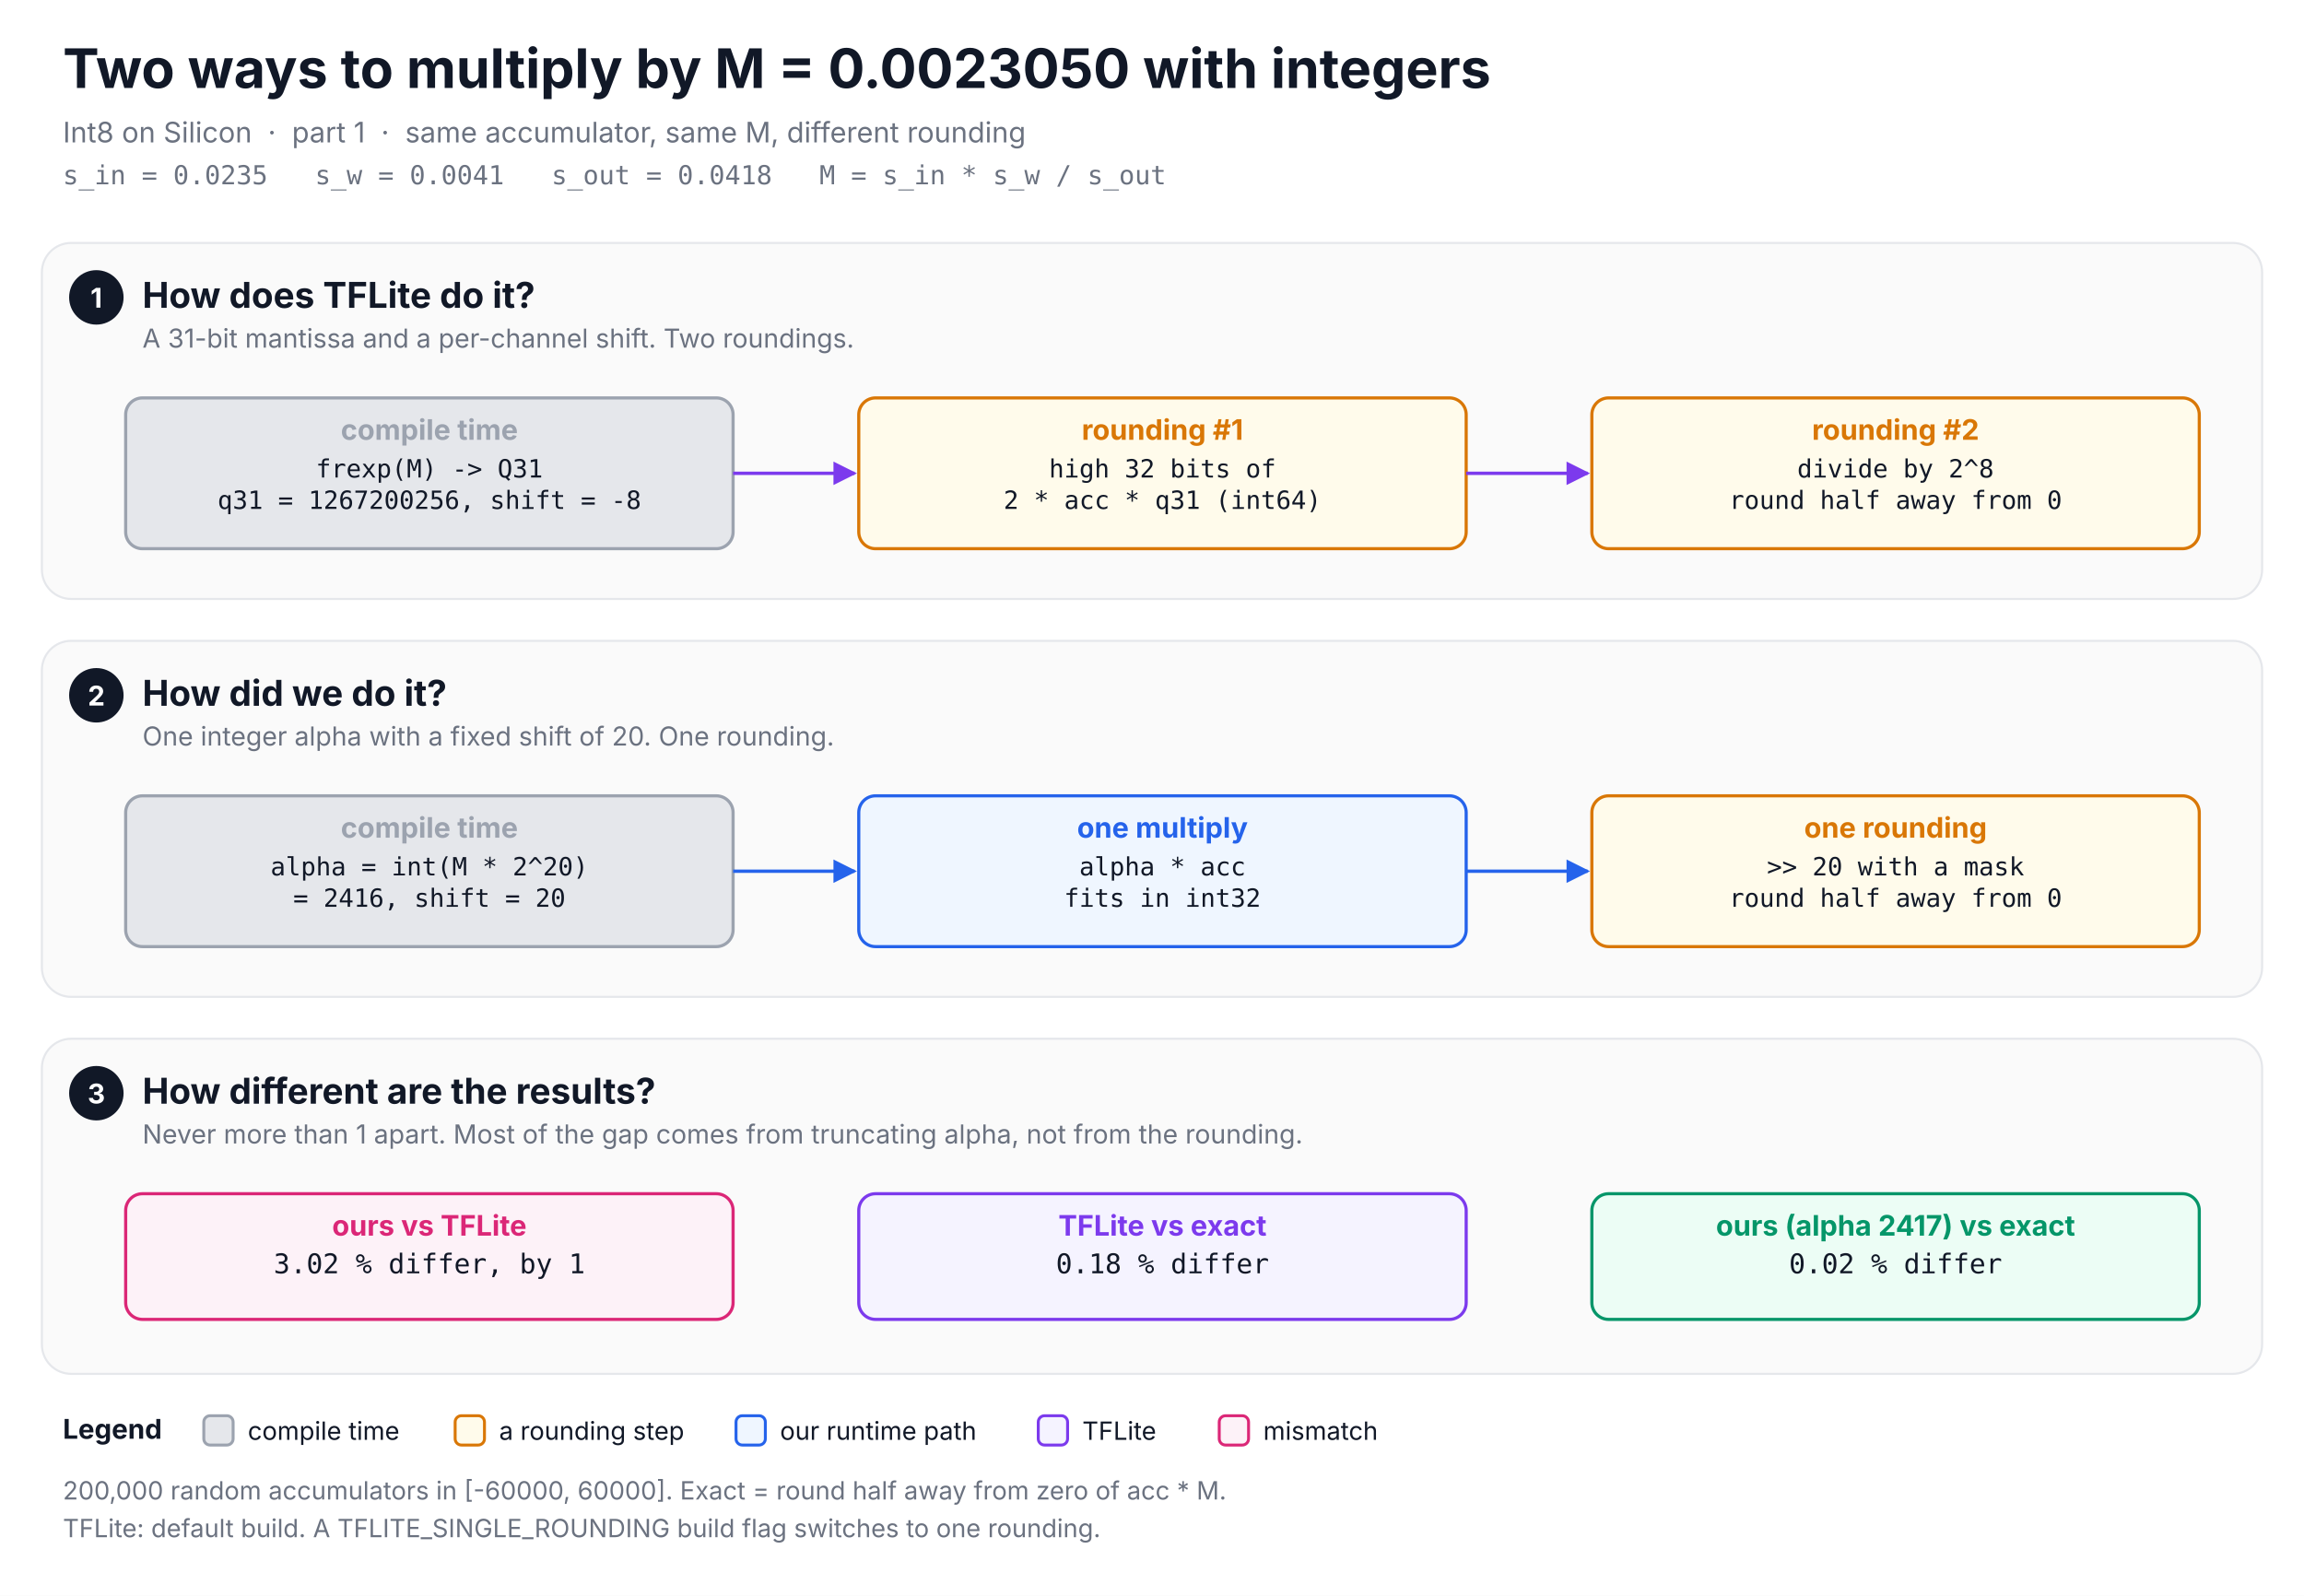
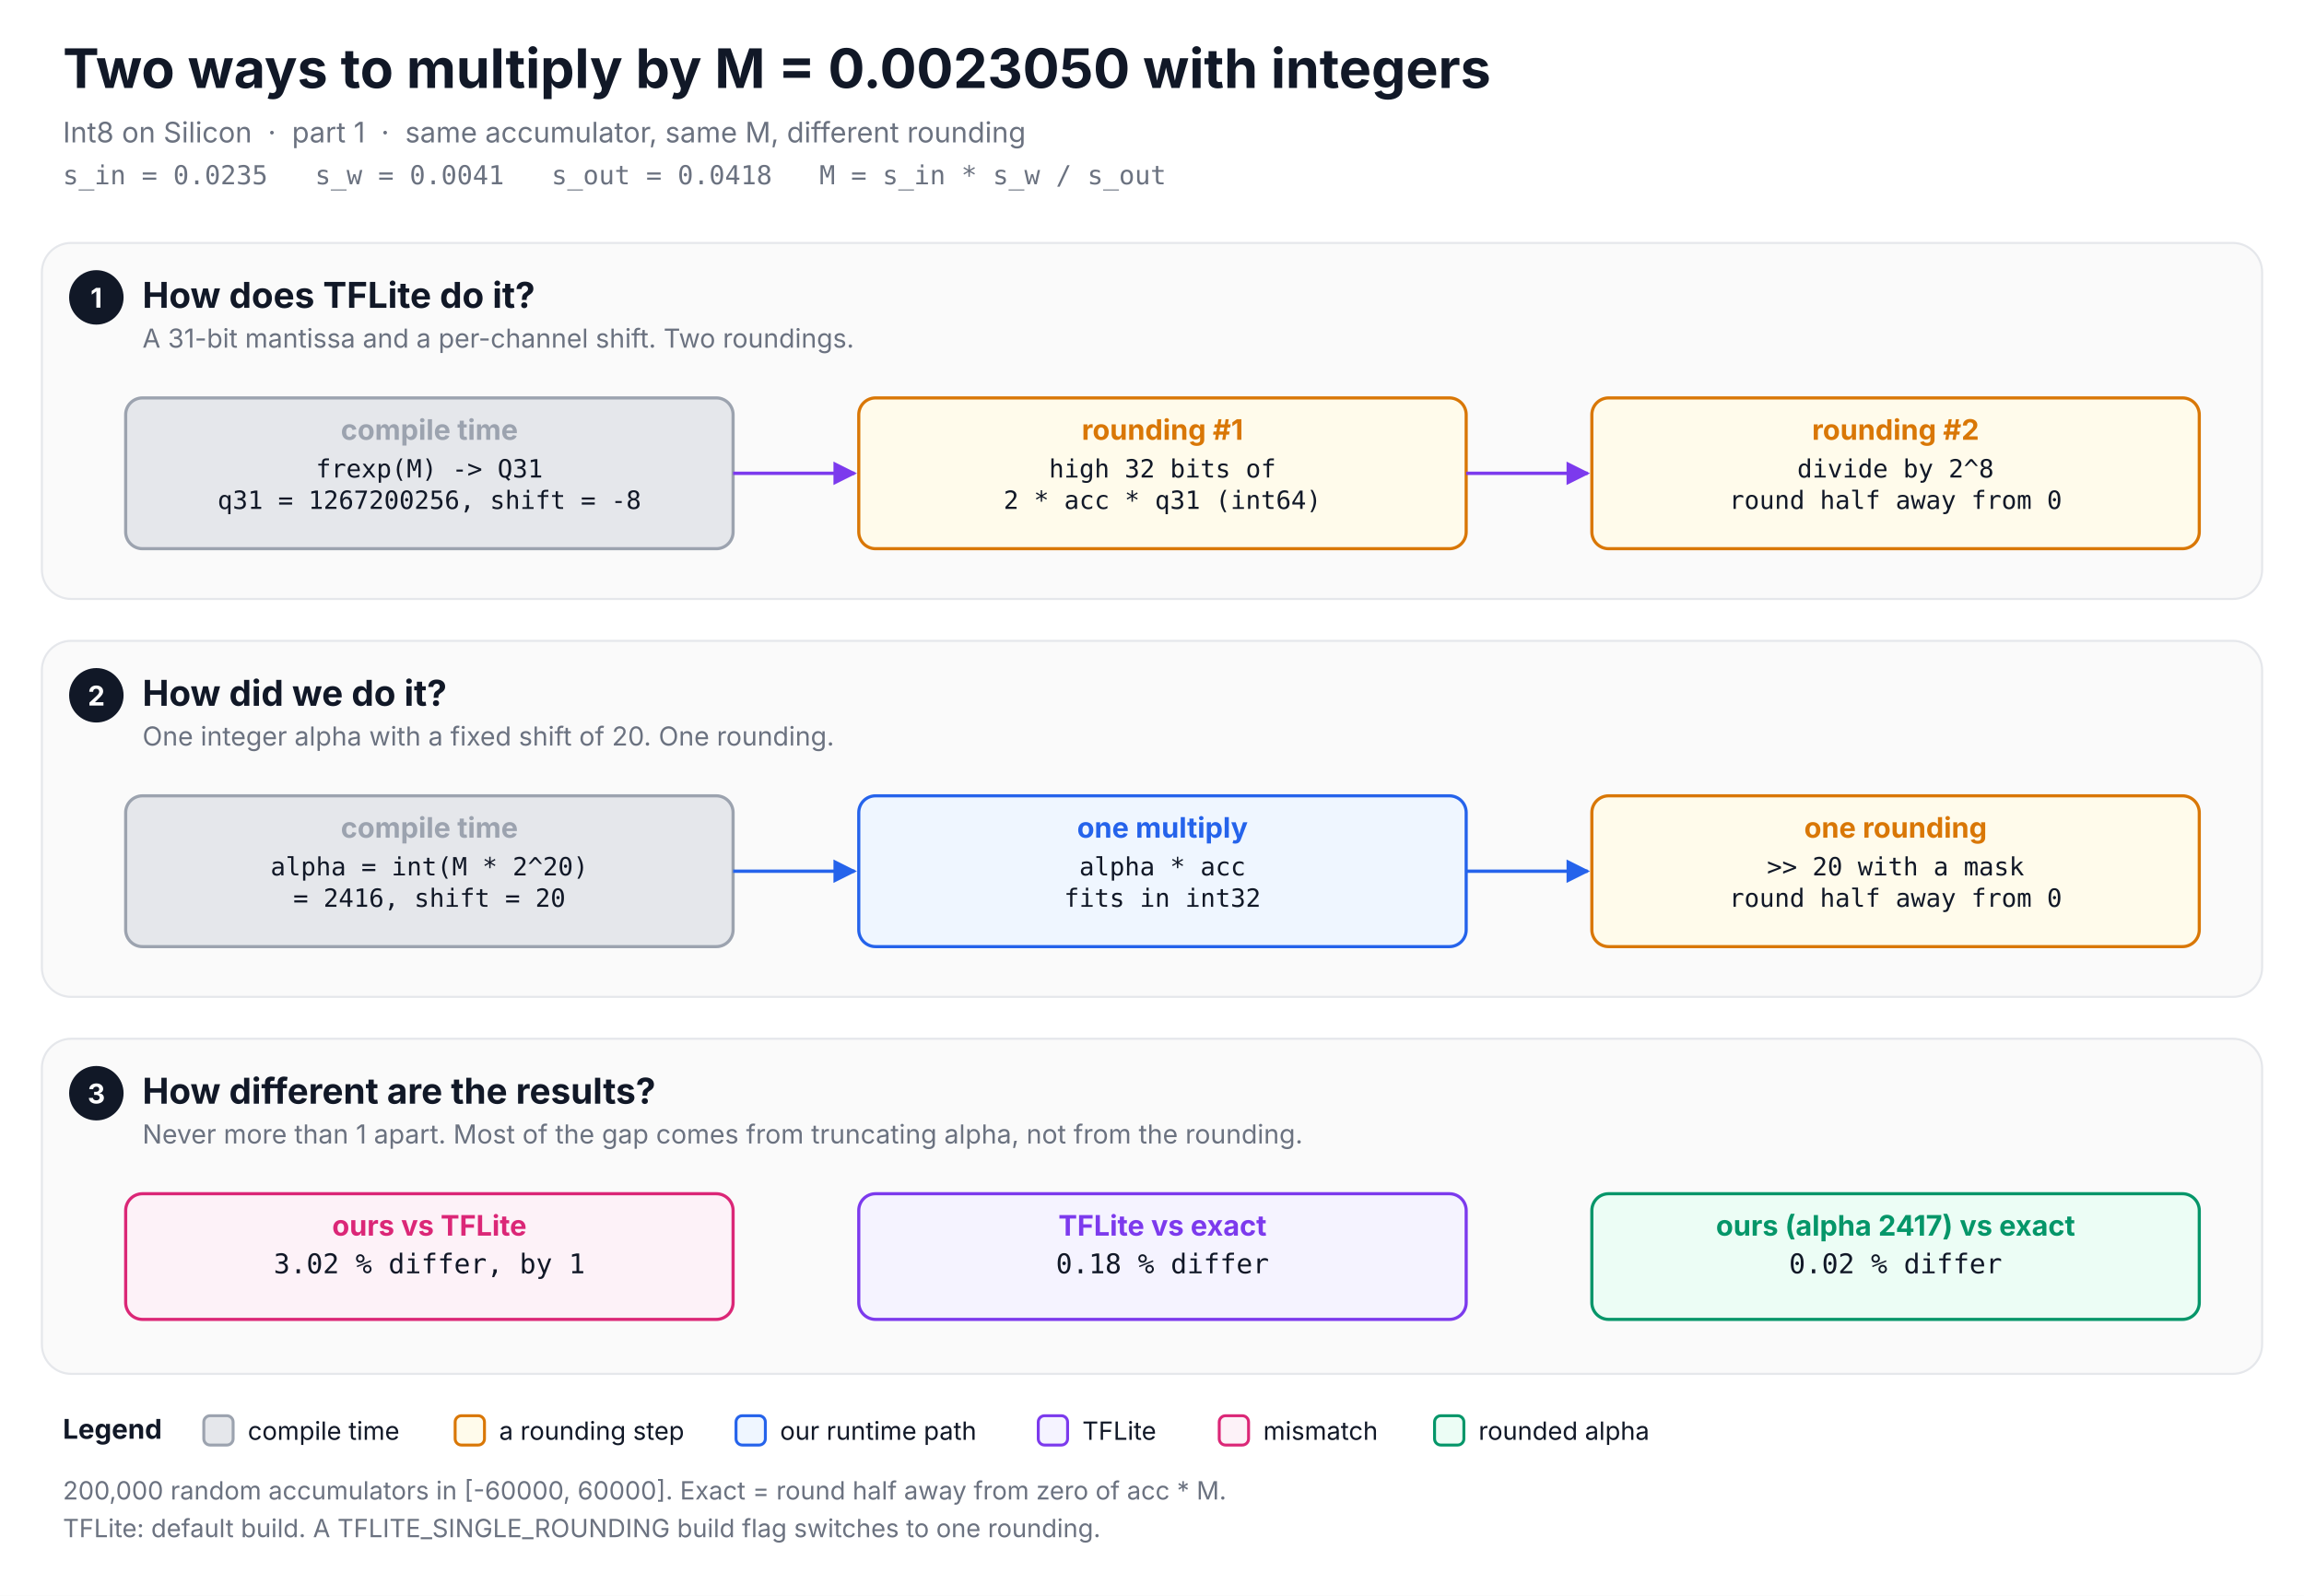
<svg xmlns="http://www.w3.org/2000/svg" width="1100" height="762" viewBox="0 0 1100 762">
  <defs>
    <marker id="m0" viewBox="0 0 10 10" refX="9" refY="5" markerWidth="7" markerHeight="7" orient="auto-start-reverse">
      <path d="M0,0 L10,5 L0,10 z" fill="#7c3aed" />
    </marker>
    <marker id="m1" viewBox="0 0 10 10" refX="9" refY="5" markerWidth="7" markerHeight="7" orient="auto-start-reverse">
      <path d="M0,0 L10,5 L0,10 z" fill="#2563eb" />
    </marker>
  </defs>
  <rect width="1100" height="762" fill="#ffffff" />
  <text x="30.0" y="42.0" font-family="Inter,Segoe UI,Helvetica,Arial,sans-serif" font-size="26" fill="#111827" font-weight="bold" text-anchor="start" xml:space="preserve" style="white-space:pre">Two ways to multiply by M = 0.0023050 with integers</text>
  <text x="30.0" y="68.0" font-family="Inter,Segoe UI,Helvetica,Arial,sans-serif" font-size="13.5" fill="#6b7280" font-weight="normal" text-anchor="start" xml:space="preserve" style="white-space:pre">Int8 on Silicon  ·  part 1  ·  same accumulator, same M, different rounding</text>
  <text x="30.0" y="88.0" font-family="ui-monospace,SFMono-Regular,Menlo,Consolas,monospace" font-size="12.5" fill="#6b7280" font-weight="normal" text-anchor="start" xml:space="preserve" style="white-space:pre">s_in = 0.0235   s_w = 0.0041   s_out = 0.0418   M = s_in * s_w / s_out</text>
  <rect x="20.0" y="116.0" width="1060.0" height="170.0" rx="14" fill="#fafafa" fill-opacity="1.0" stroke="#e5e7eb" stroke-width="1" />
  <circle cx="46.0" cy="142.0" r="13" fill="#111827" />
  <text x="46.0" y="146.9" font-family="Inter,Segoe UI,Helvetica,Arial,sans-serif" font-size="13" fill="#fff" font-weight="bold" text-anchor="middle" xml:space="preserve" style="white-space:pre">1</text>
  <text x="68.0" y="147.0" font-family="Inter,Segoe UI,Helvetica,Arial,sans-serif" font-size="17" fill="#111827" font-weight="bold" text-anchor="start" xml:space="preserve" style="white-space:pre">How does TFLite do it?</text>
  <text x="68.0" y="166.0" font-family="Inter,Segoe UI,Helvetica,Arial,sans-serif" font-size="12.5" fill="#6b7280" font-weight="normal" text-anchor="start" xml:space="preserve" style="white-space:pre">A 31-bit mantissa and a per-channel shift. Two roundings.</text>
  <rect x="60.0" y="190.0" width="290.0" height="72.0" rx="8" fill="#e5e7eb" fill-opacity="1.0" stroke="#9ca3af" stroke-width="1.5" />
  <text x="205.0" y="210.0" font-family="Inter,Segoe UI,Helvetica,Arial,sans-serif" font-size="13.5" fill="#9ca3af" font-weight="bold" text-anchor="middle" xml:space="preserve" style="white-space:pre">compile time</text>
  <text x="205.0" y="228.0" font-family="ui-monospace,SFMono-Regular,Menlo,Consolas,monospace" font-size="12" fill="#111827" font-weight="normal" text-anchor="middle" xml:space="preserve" style="white-space:pre">frexp(M) -&gt; Q31</text>
  <text x="205.0" y="243.0" font-family="ui-monospace,SFMono-Regular,Menlo,Consolas,monospace" font-size="12" fill="#111827" font-weight="normal" text-anchor="middle" xml:space="preserve" style="white-space:pre">q31 = 1267200256, shift = -8</text>
  <line x1="350.0" y1="226.0" x2="408.0" y2="226.0" stroke="#7c3aed" stroke-width="1.6" marker-end="url(#m0)" />
  <rect x="410.0" y="190.0" width="290.0" height="72.0" rx="8" fill="#fffbeb" fill-opacity="1.0" stroke="#d97706" stroke-width="1.5" />
  <text x="555.0" y="210.0" font-family="Inter,Segoe UI,Helvetica,Arial,sans-serif" font-size="13.5" fill="#d97706" font-weight="bold" text-anchor="middle" xml:space="preserve" style="white-space:pre">rounding #1</text>
  <text x="555.0" y="228.0" font-family="ui-monospace,SFMono-Regular,Menlo,Consolas,monospace" font-size="12" fill="#111827" font-weight="normal" text-anchor="middle" xml:space="preserve" style="white-space:pre">high 32 bits of</text>
  <text x="555.0" y="243.0" font-family="ui-monospace,SFMono-Regular,Menlo,Consolas,monospace" font-size="12" fill="#111827" font-weight="normal" text-anchor="middle" xml:space="preserve" style="white-space:pre">2 * acc * q31 (int64)</text>
  <line x1="700.0" y1="226.0" x2="758.0" y2="226.0" stroke="#7c3aed" stroke-width="1.6" marker-end="url(#m0)" />
  <rect x="760.0" y="190.0" width="290.0" height="72.0" rx="8" fill="#fffbeb" fill-opacity="1.0" stroke="#d97706" stroke-width="1.5" />
  <text x="905.0" y="210.0" font-family="Inter,Segoe UI,Helvetica,Arial,sans-serif" font-size="13.5" fill="#d97706" font-weight="bold" text-anchor="middle" xml:space="preserve" style="white-space:pre">rounding #2</text>
  <text x="905.0" y="228.0" font-family="ui-monospace,SFMono-Regular,Menlo,Consolas,monospace" font-size="12" fill="#111827" font-weight="normal" text-anchor="middle" xml:space="preserve" style="white-space:pre">divide by 2^8</text>
  <text x="905.0" y="243.0" font-family="ui-monospace,SFMono-Regular,Menlo,Consolas,monospace" font-size="12" fill="#111827" font-weight="normal" text-anchor="middle" xml:space="preserve" style="white-space:pre">round half away from 0</text>
  <rect x="20.0" y="306.0" width="1060.0" height="170.0" rx="14" fill="#fafafa" fill-opacity="1.0" stroke="#e5e7eb" stroke-width="1" />
  <circle cx="46.0" cy="332.0" r="13" fill="#111827" />
  <text x="46.0" y="336.9" font-family="Inter,Segoe UI,Helvetica,Arial,sans-serif" font-size="13" fill="#fff" font-weight="bold" text-anchor="middle" xml:space="preserve" style="white-space:pre">2</text>
  <text x="68.0" y="337.0" font-family="Inter,Segoe UI,Helvetica,Arial,sans-serif" font-size="17" fill="#111827" font-weight="bold" text-anchor="start" xml:space="preserve" style="white-space:pre">How did we do it?</text>
  <text x="68.0" y="356.0" font-family="Inter,Segoe UI,Helvetica,Arial,sans-serif" font-size="12.5" fill="#6b7280" font-weight="normal" text-anchor="start" xml:space="preserve" style="white-space:pre">One integer alpha with a fixed shift of 20. One rounding.</text>
  <rect x="60.0" y="380.0" width="290.0" height="72.0" rx="8" fill="#e5e7eb" fill-opacity="1.0" stroke="#9ca3af" stroke-width="1.5" />
  <text x="205.0" y="400.0" font-family="Inter,Segoe UI,Helvetica,Arial,sans-serif" font-size="13.5" fill="#9ca3af" font-weight="bold" text-anchor="middle" xml:space="preserve" style="white-space:pre">compile time</text>
  <text x="205.0" y="418.0" font-family="ui-monospace,SFMono-Regular,Menlo,Consolas,monospace" font-size="12" fill="#111827" font-weight="normal" text-anchor="middle" xml:space="preserve" style="white-space:pre">alpha = int(M * 2^20)</text>
  <text x="205.0" y="433.0" font-family="ui-monospace,SFMono-Regular,Menlo,Consolas,monospace" font-size="12" fill="#111827" font-weight="normal" text-anchor="middle" xml:space="preserve" style="white-space:pre">= 2416, shift = 20</text>
  <line x1="350.0" y1="416.0" x2="408.0" y2="416.0" stroke="#2563eb" stroke-width="1.6" marker-end="url(#m1)" />
  <rect x="410.0" y="380.0" width="290.0" height="72.0" rx="8" fill="#eff6ff" fill-opacity="1.0" stroke="#2563eb" stroke-width="1.5" />
  <text x="555.0" y="400.0" font-family="Inter,Segoe UI,Helvetica,Arial,sans-serif" font-size="13.5" fill="#2563eb" font-weight="bold" text-anchor="middle" xml:space="preserve" style="white-space:pre">one multiply</text>
  <text x="555.0" y="418.0" font-family="ui-monospace,SFMono-Regular,Menlo,Consolas,monospace" font-size="12" fill="#111827" font-weight="normal" text-anchor="middle" xml:space="preserve" style="white-space:pre">alpha * acc</text>
  <text x="555.0" y="433.0" font-family="ui-monospace,SFMono-Regular,Menlo,Consolas,monospace" font-size="12" fill="#111827" font-weight="normal" text-anchor="middle" xml:space="preserve" style="white-space:pre">fits in int32</text>
  <line x1="700.0" y1="416.0" x2="758.0" y2="416.0" stroke="#2563eb" stroke-width="1.6" marker-end="url(#m1)" />
  <rect x="760.0" y="380.0" width="290.0" height="72.0" rx="8" fill="#fffbeb" fill-opacity="1.0" stroke="#d97706" stroke-width="1.5" />
  <text x="905.0" y="400.0" font-family="Inter,Segoe UI,Helvetica,Arial,sans-serif" font-size="13.5" fill="#d97706" font-weight="bold" text-anchor="middle" xml:space="preserve" style="white-space:pre">one rounding</text>
  <text x="905.0" y="418.0" font-family="ui-monospace,SFMono-Regular,Menlo,Consolas,monospace" font-size="12" fill="#111827" font-weight="normal" text-anchor="middle" xml:space="preserve" style="white-space:pre">&gt;&gt; 20 with a mask</text>
  <text x="905.0" y="433.0" font-family="ui-monospace,SFMono-Regular,Menlo,Consolas,monospace" font-size="12" fill="#111827" font-weight="normal" text-anchor="middle" xml:space="preserve" style="white-space:pre">round half away from 0</text>
  <rect x="20.0" y="496.0" width="1060.0" height="160.0" rx="14" fill="#fafafa" fill-opacity="1.0" stroke="#e5e7eb" stroke-width="1" />
  <circle cx="46.0" cy="522.0" r="13" fill="#111827" />
  <text x="46.0" y="526.9" font-family="Inter,Segoe UI,Helvetica,Arial,sans-serif" font-size="13" fill="#fff" font-weight="bold" text-anchor="middle" xml:space="preserve" style="white-space:pre">3</text>
  <text x="68.0" y="527.0" font-family="Inter,Segoe UI,Helvetica,Arial,sans-serif" font-size="17" fill="#111827" font-weight="bold" text-anchor="start" xml:space="preserve" style="white-space:pre">How different are the results?</text>
  <text x="68.0" y="546.0" font-family="Inter,Segoe UI,Helvetica,Arial,sans-serif" font-size="12.5" fill="#6b7280" font-weight="normal" text-anchor="start" xml:space="preserve" style="white-space:pre">Never more than 1 apart. Most of the gap comes from truncating alpha, not from the rounding.</text>
  <rect x="60.0" y="570.0" width="290.0" height="60.0" rx="8" fill="#fdf2f8" fill-opacity="1.0" stroke="#db2777" stroke-width="1.5" />
  <text x="205.0" y="590.0" font-family="Inter,Segoe UI,Helvetica,Arial,sans-serif" font-size="13.5" fill="#db2777" font-weight="bold" text-anchor="middle" xml:space="preserve" style="white-space:pre">ours vs TFLite</text>
  <text x="205.0" y="608.0" font-family="ui-monospace,SFMono-Regular,Menlo,Consolas,monospace" font-size="13" fill="#111827" font-weight="normal" text-anchor="middle" xml:space="preserve" style="white-space:pre">3.02 % differ, by 1</text>
  <rect x="410.0" y="570.0" width="290.0" height="60.0" rx="8" fill="#f5f3ff" fill-opacity="1.0" stroke="#7c3aed" stroke-width="1.5" />
  <text x="555.0" y="590.0" font-family="Inter,Segoe UI,Helvetica,Arial,sans-serif" font-size="13.5" fill="#7c3aed" font-weight="bold" text-anchor="middle" xml:space="preserve" style="white-space:pre">TFLite vs exact</text>
  <text x="555.0" y="608.0" font-family="ui-monospace,SFMono-Regular,Menlo,Consolas,monospace" font-size="13" fill="#111827" font-weight="normal" text-anchor="middle" xml:space="preserve" style="white-space:pre">0.18 % differ</text>
  <rect x="760.0" y="570.0" width="290.0" height="60.0" rx="8" fill="#ecfdf5" fill-opacity="1.0" stroke="#059669" stroke-width="1.5" />
  <text x="905.0" y="590.0" font-family="Inter,Segoe UI,Helvetica,Arial,sans-serif" font-size="13.5" fill="#059669" font-weight="bold" text-anchor="middle" xml:space="preserve" style="white-space:pre">ours (alpha 2417) vs exact</text>
  <text x="905.0" y="608.0" font-family="ui-monospace,SFMono-Regular,Menlo,Consolas,monospace" font-size="13" fill="#111827" font-weight="normal" text-anchor="middle" xml:space="preserve" style="white-space:pre">0.02 % differ</text>
  <text x="30.0" y="687.0" font-family="Inter,Segoe UI,Helvetica,Arial,sans-serif" font-size="13" fill="#111827" font-weight="bold" text-anchor="start" xml:space="preserve" style="white-space:pre">Legend</text>
  <rect x="97.3" y="676.0" width="14.0" height="14.0" rx="3" fill="#e5e7eb" fill-opacity="1.0" stroke="#9ca3af" stroke-width="1.4" />
  <text x="118.3" y="687.5" font-family="Inter,Segoe UI,Helvetica,Arial,sans-serif" font-size="12" fill="#111827" font-weight="normal" text-anchor="start" xml:space="preserve" style="white-space:pre">compile time</text>
  <rect x="217.3" y="676.0" width="14.0" height="14.0" rx="3" fill="#fffbeb" fill-opacity="1.0" stroke="#d97706" stroke-width="1.4" />
  <text x="238.3" y="687.5" font-family="Inter,Segoe UI,Helvetica,Arial,sans-serif" font-size="12" fill="#111827" font-weight="normal" text-anchor="start" xml:space="preserve" style="white-space:pre">a rounding step</text>
  <rect x="351.4" y="676.0" width="14.0" height="14.0" rx="3" fill="#eff6ff" fill-opacity="1.0" stroke="#2563eb" stroke-width="1.4" />
  <text x="372.4" y="687.5" font-family="Inter,Segoe UI,Helvetica,Arial,sans-serif" font-size="12" fill="#111827" font-weight="normal" text-anchor="start" xml:space="preserve" style="white-space:pre">our runtime path</text>
  <rect x="495.7" y="676.0" width="14.0" height="14.0" rx="3" fill="#f5f3ff" fill-opacity="1.0" stroke="#7c3aed" stroke-width="1.4" />
  <text x="516.7" y="687.5" font-family="Inter,Segoe UI,Helvetica,Arial,sans-serif" font-size="12" fill="#111827" font-weight="normal" text-anchor="start" xml:space="preserve" style="white-space:pre">TFLite</text>
  <rect x="582.1" y="676.0" width="14.0" height="14.0" rx="3" fill="#fdf2f8" fill-opacity="1.0" stroke="#db2777" stroke-width="1.4" />
  <text x="603.1" y="687.5" font-family="Inter,Segoe UI,Helvetica,Arial,sans-serif" font-size="12" fill="#111827" font-weight="normal" text-anchor="start" xml:space="preserve" style="white-space:pre">mismatch</text>
+   <rect x="684.9" y="676.0" width="14.0" height="14.0" rx="3" fill="#ecfdf5" fill-opacity="1.0" stroke="#059669" stroke-width="1.4" />
+   <text x="705.9" y="687.5" font-family="Inter,Segoe UI,Helvetica,Arial,sans-serif" font-size="12" fill="#111827" font-weight="normal" text-anchor="start" xml:space="preserve" style="white-space:pre">rounded alpha</text>
  <text x="30.0" y="716.0" font-family="Inter,Segoe UI,Helvetica,Arial,sans-serif" font-size="12" fill="#6b7280" font-weight="normal" text-anchor="start" xml:space="preserve" style="white-space:pre">200,000 random accumulators in [-60000, 60000]. Exact = round half away from zero of acc * M.</text>
  <text x="30.0" y="734.0" font-family="Inter,Segoe UI,Helvetica,Arial,sans-serif" font-size="12" fill="#6b7280" font-weight="normal" text-anchor="start" xml:space="preserve" style="white-space:pre">TFLite: default build. A TFLITE_SINGLE_ROUNDING build flag switches to one rounding.</text>
</svg>
